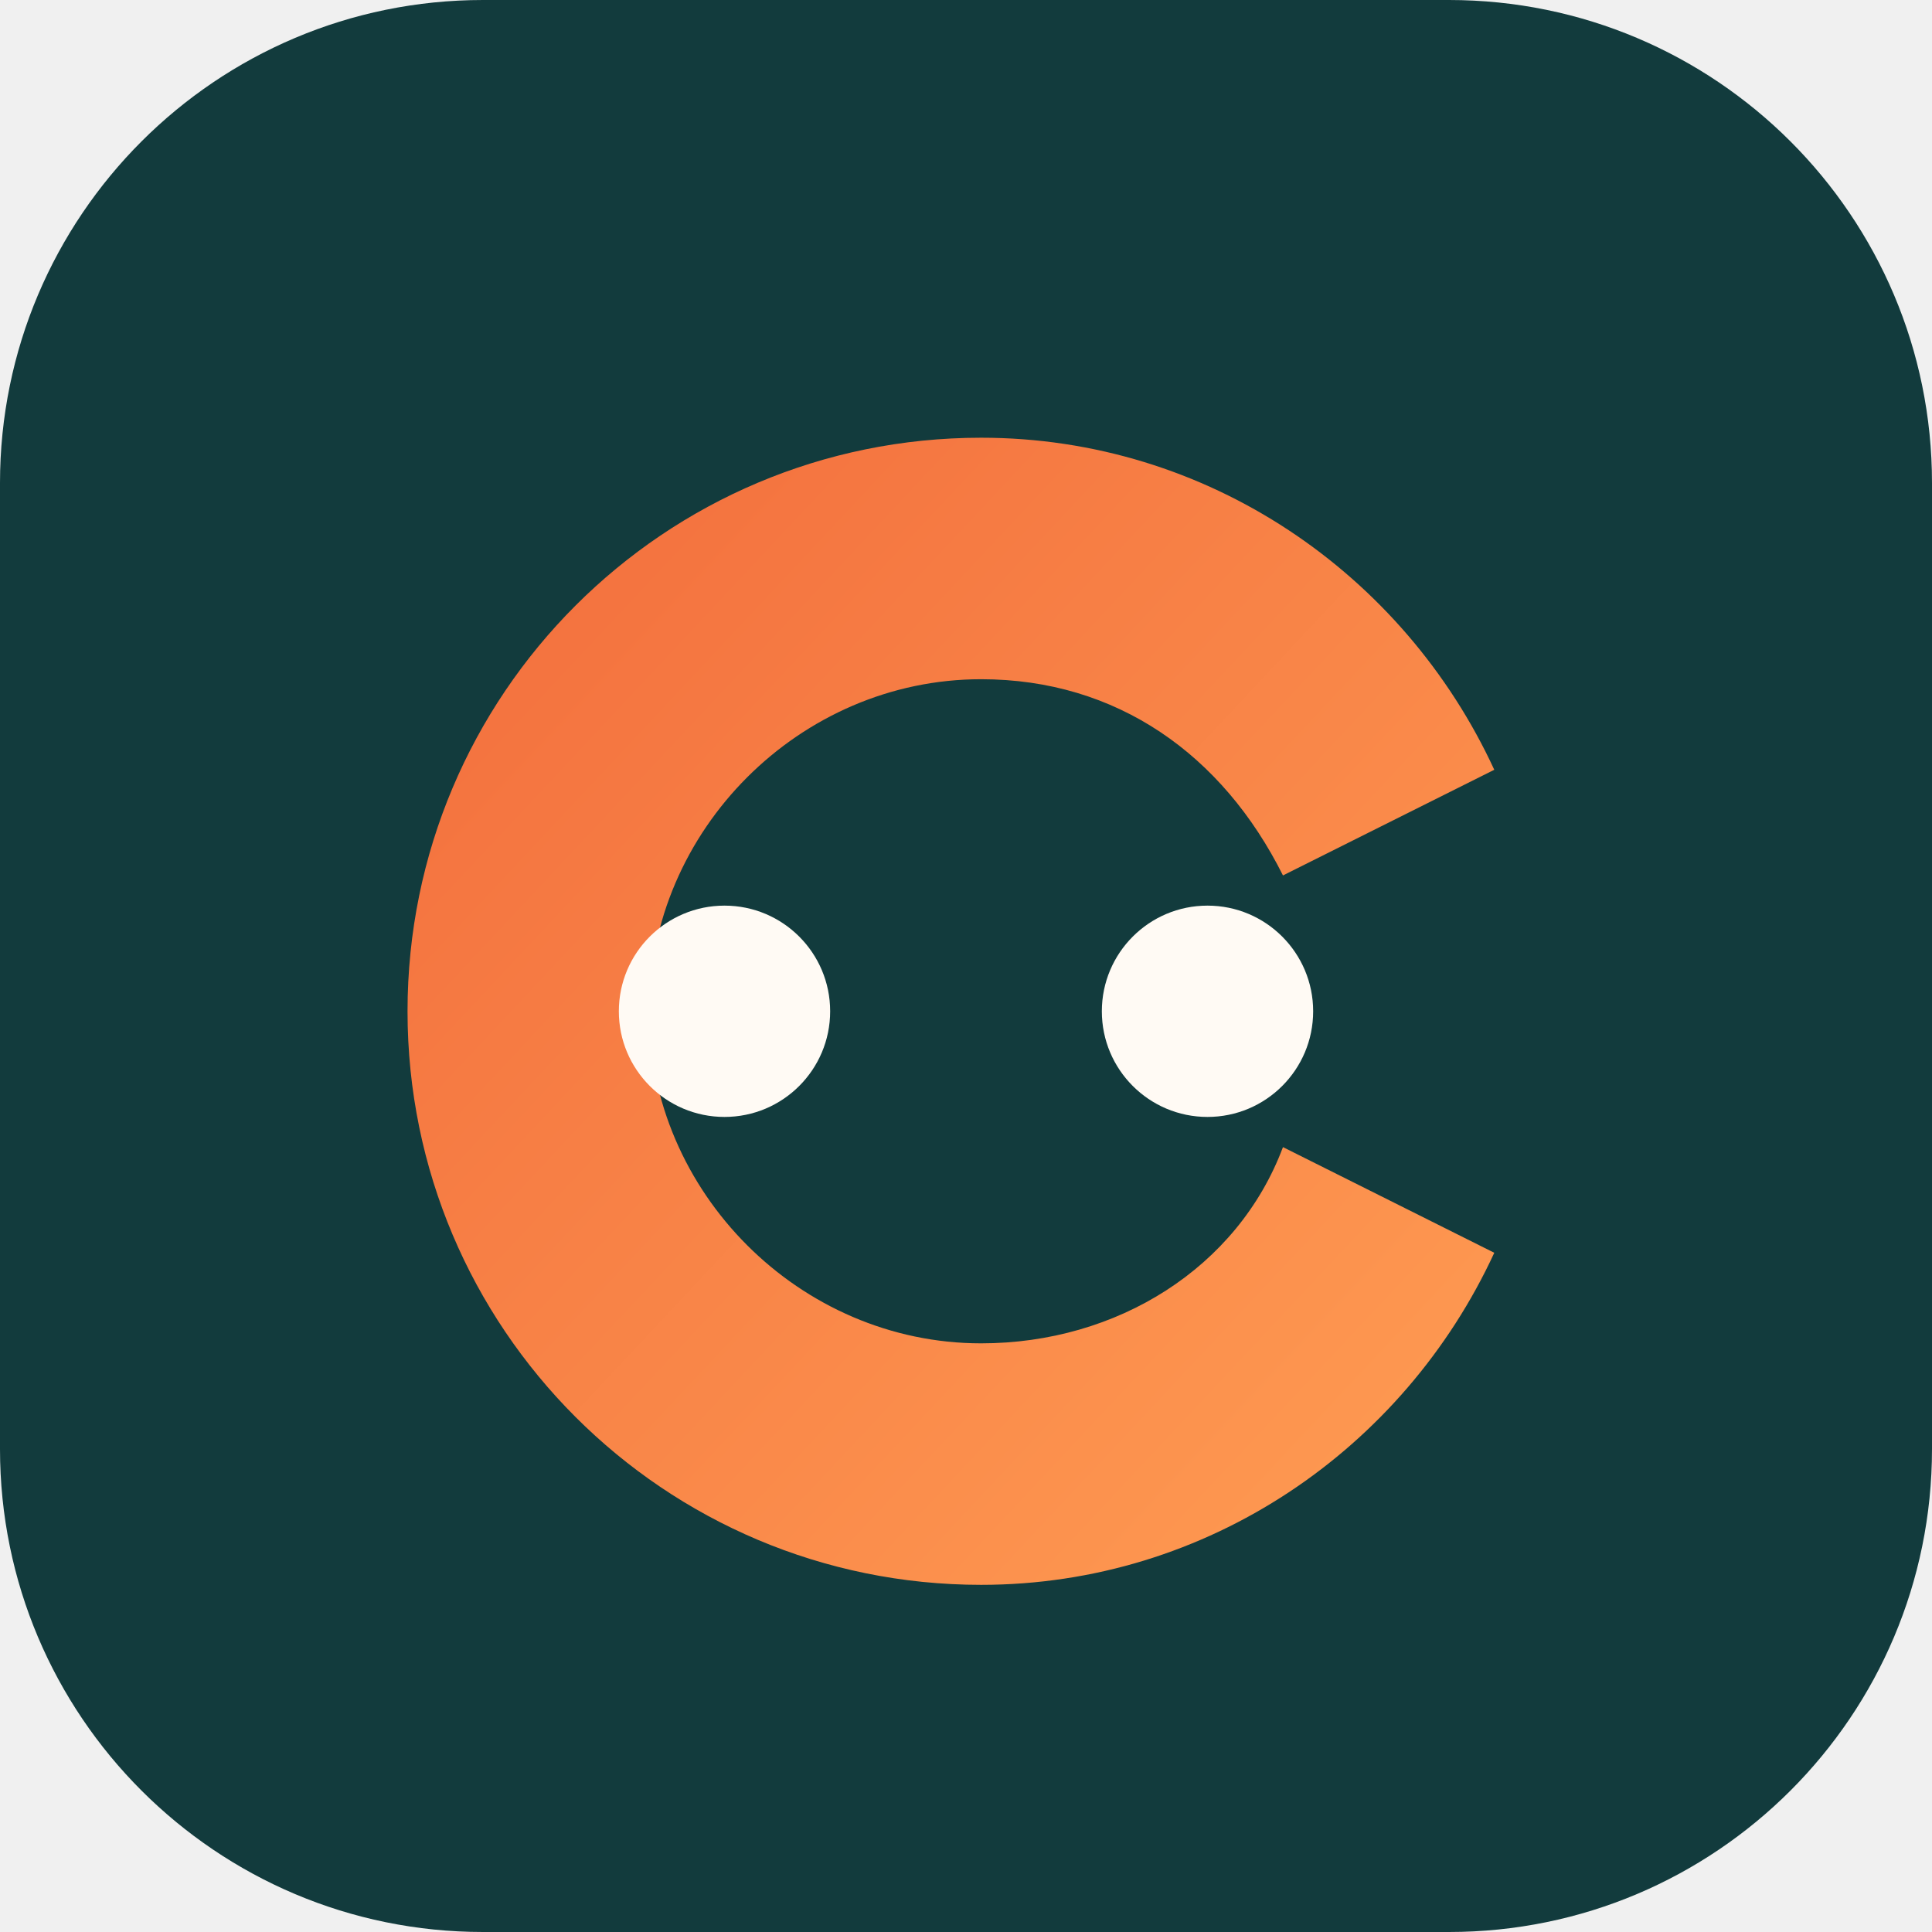
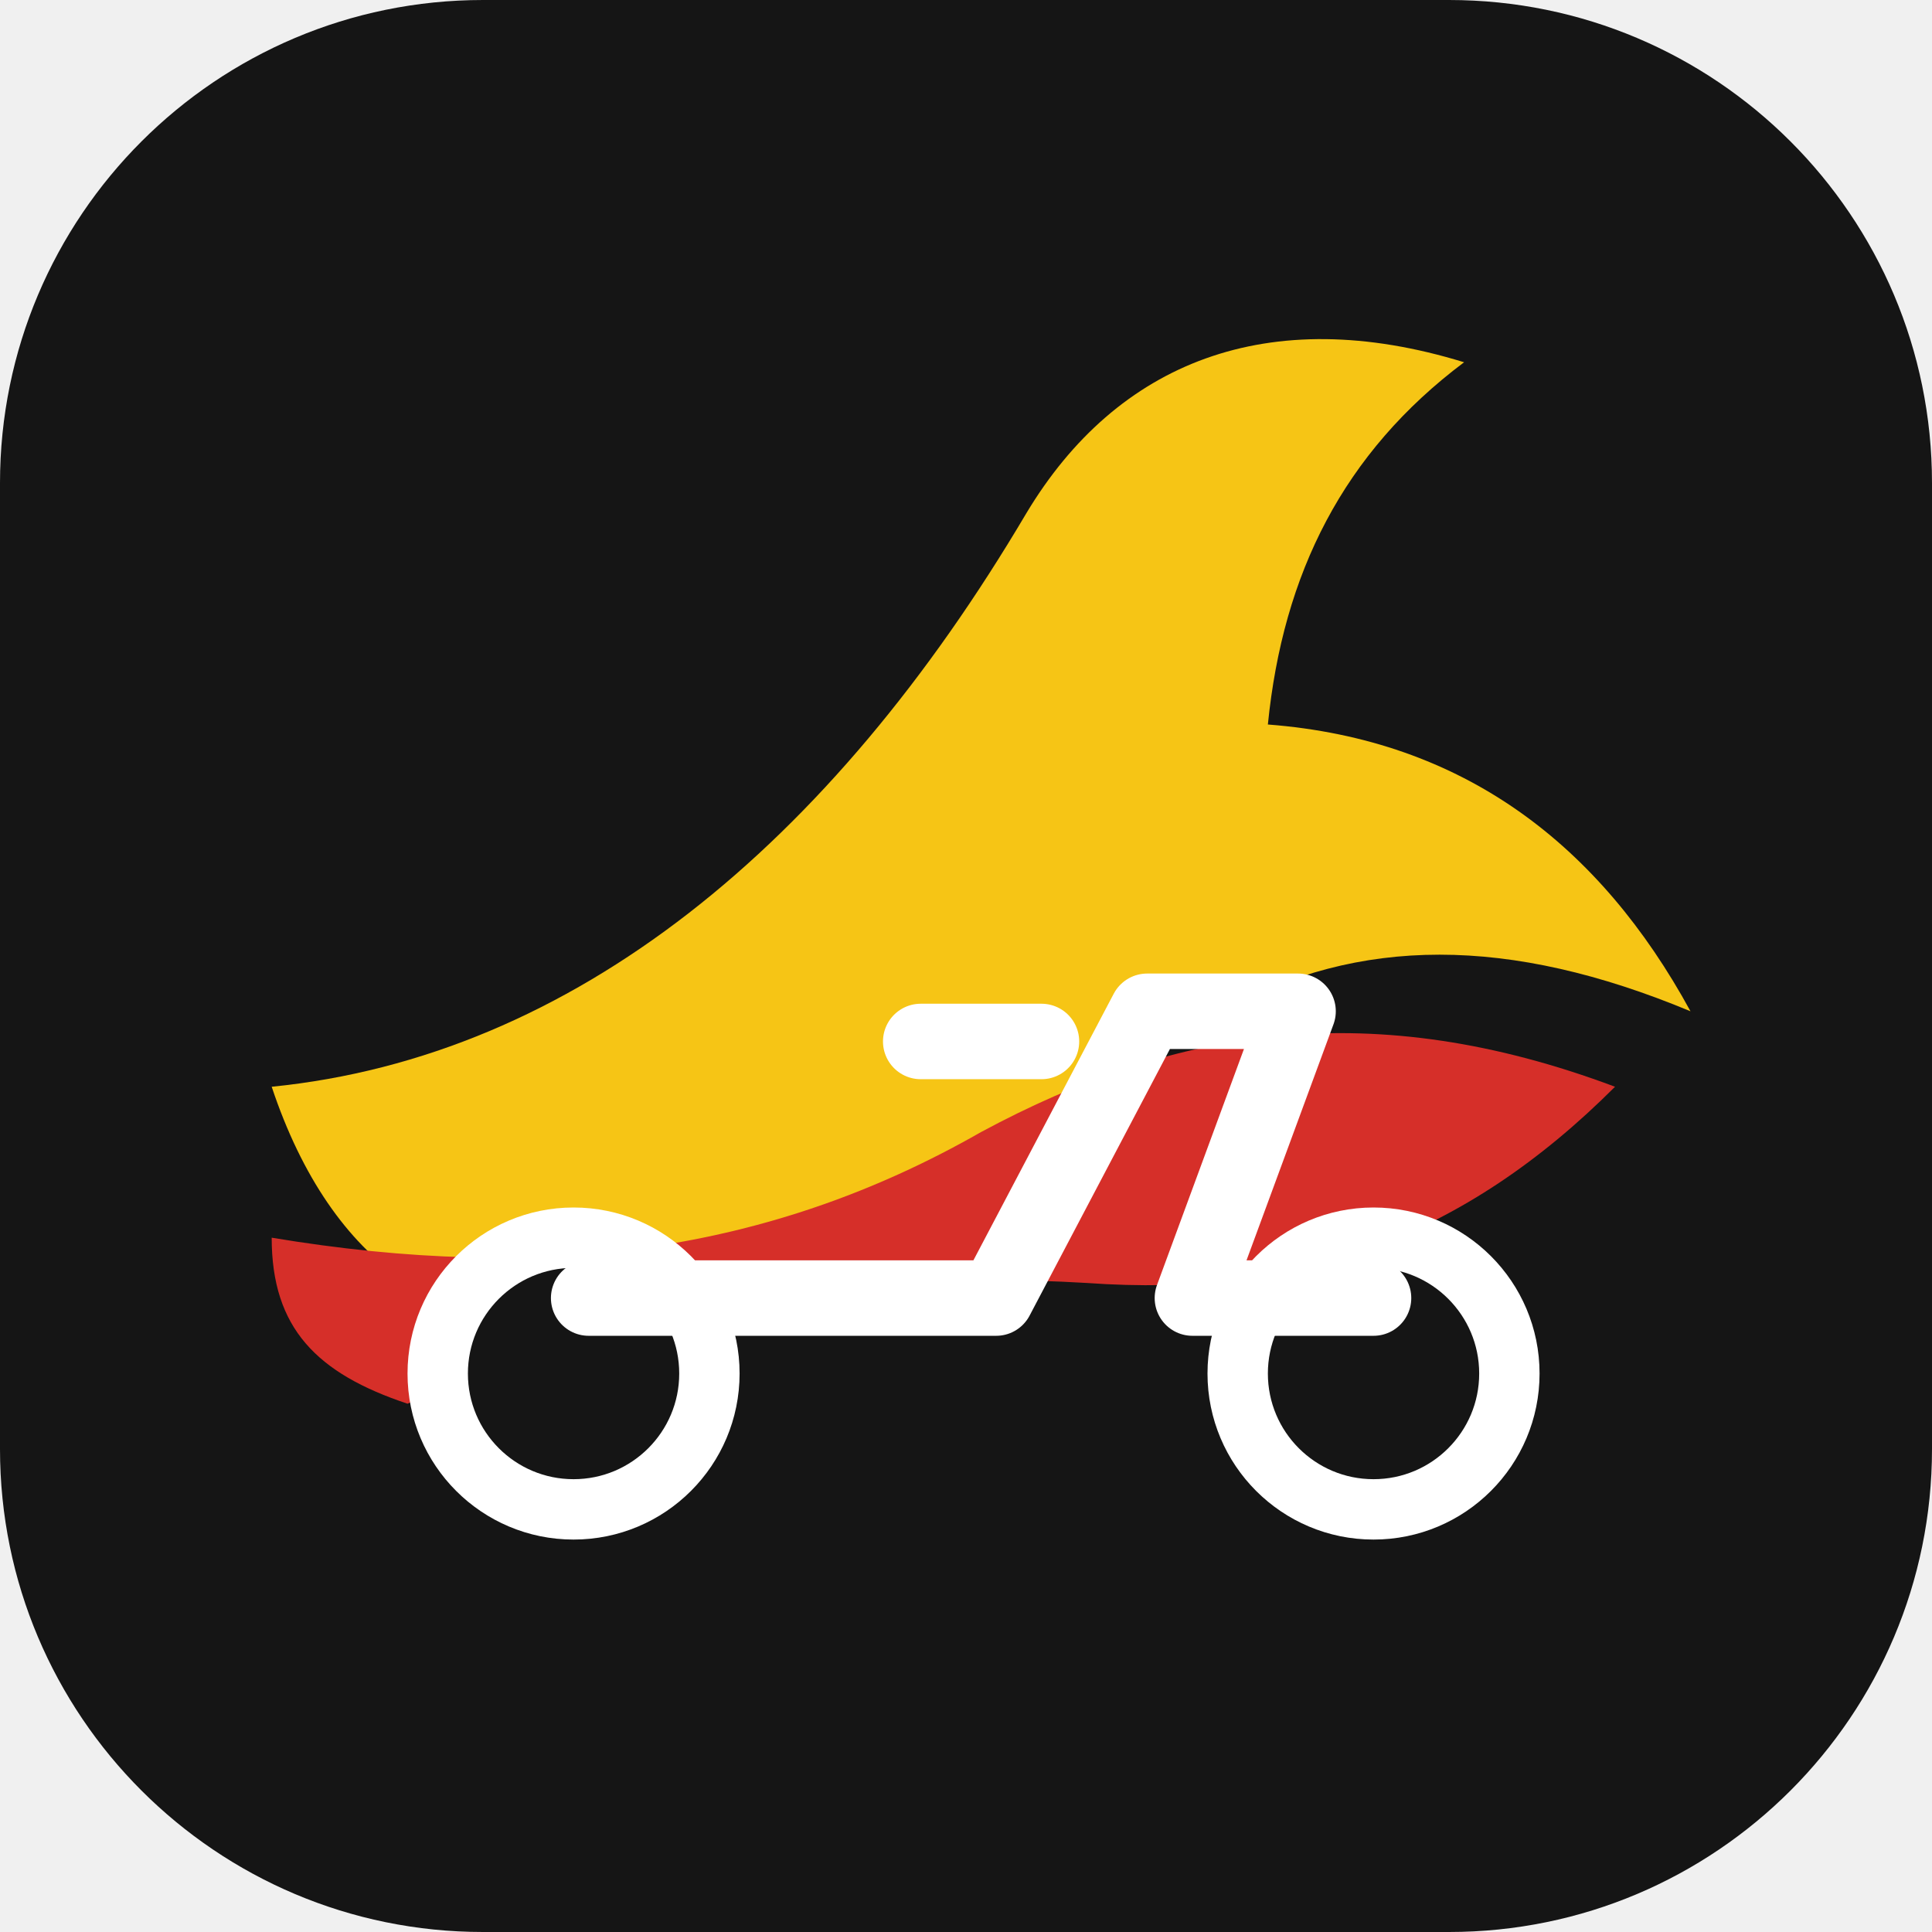
<svg xmlns="http://www.w3.org/2000/svg" viewBox="0 0 128 128">
-   <defs>
-     <linearGradient id="g" x1="0" x2="1" y1="0" y2="1">
-       <stop stop-color="#f26c3c" />
-       <stop offset="1" stop-color="#ff9d53" />
-     </linearGradient>
-   </defs>
-   <rect width="128" height="128" rx="32" fill="#123b3d" />
-   <path d="M27 67c0-21 17-38 38-38 15 0 28 9 34 22l-14 7c-4-8-11-13-20-13-12 0-22 10-22 22s10 22 22 22c9 0 17-5 20-13l14 7c-6 13-19 22-34 22-21 0-38-17-38-38Z" fill="url(#g)" />
-   <circle cx="48" cy="67" r="7" fill="#fffaf4" />
-   <circle cx="80" cy="67" r="7" fill="#fffaf4" />
+   <rect width="128" height="128" rx="32" fill="#151515" />
+   <path d="M18 72c20-2 37-16 50-38 6-10 16-14 29-10-8 6-12 14-13 24 13 1 22 8 28 19-12-5-22-5-31 0-14 8-28 17-42 20-9 2-17-3-21-15Z" fill="#f6c515" />
+   <path d="M18 82c18 3 33 1 47-7 13-7 26-9 42-3-10 10-21 14-35 13-17-1-32 2-45 8-6-2-9-5-9-11Z" fill="#d62f29" />
+   <circle cx="38" cy="91" r="9" fill="#151515" stroke="#fff" stroke-width="4" />
+   <circle cx="91" cy="91" r="9" fill="#151515" stroke="#fff" stroke-width="4" />
+   <path d="M39 86h27l10-19h10l-7 19h12" fill="none" stroke="#fff" stroke-linecap="round" stroke-linejoin="round" stroke-width="5" />
+   <path d="M69 69h-8" stroke="#fff" stroke-linecap="round" stroke-width="5" />
</svg>
